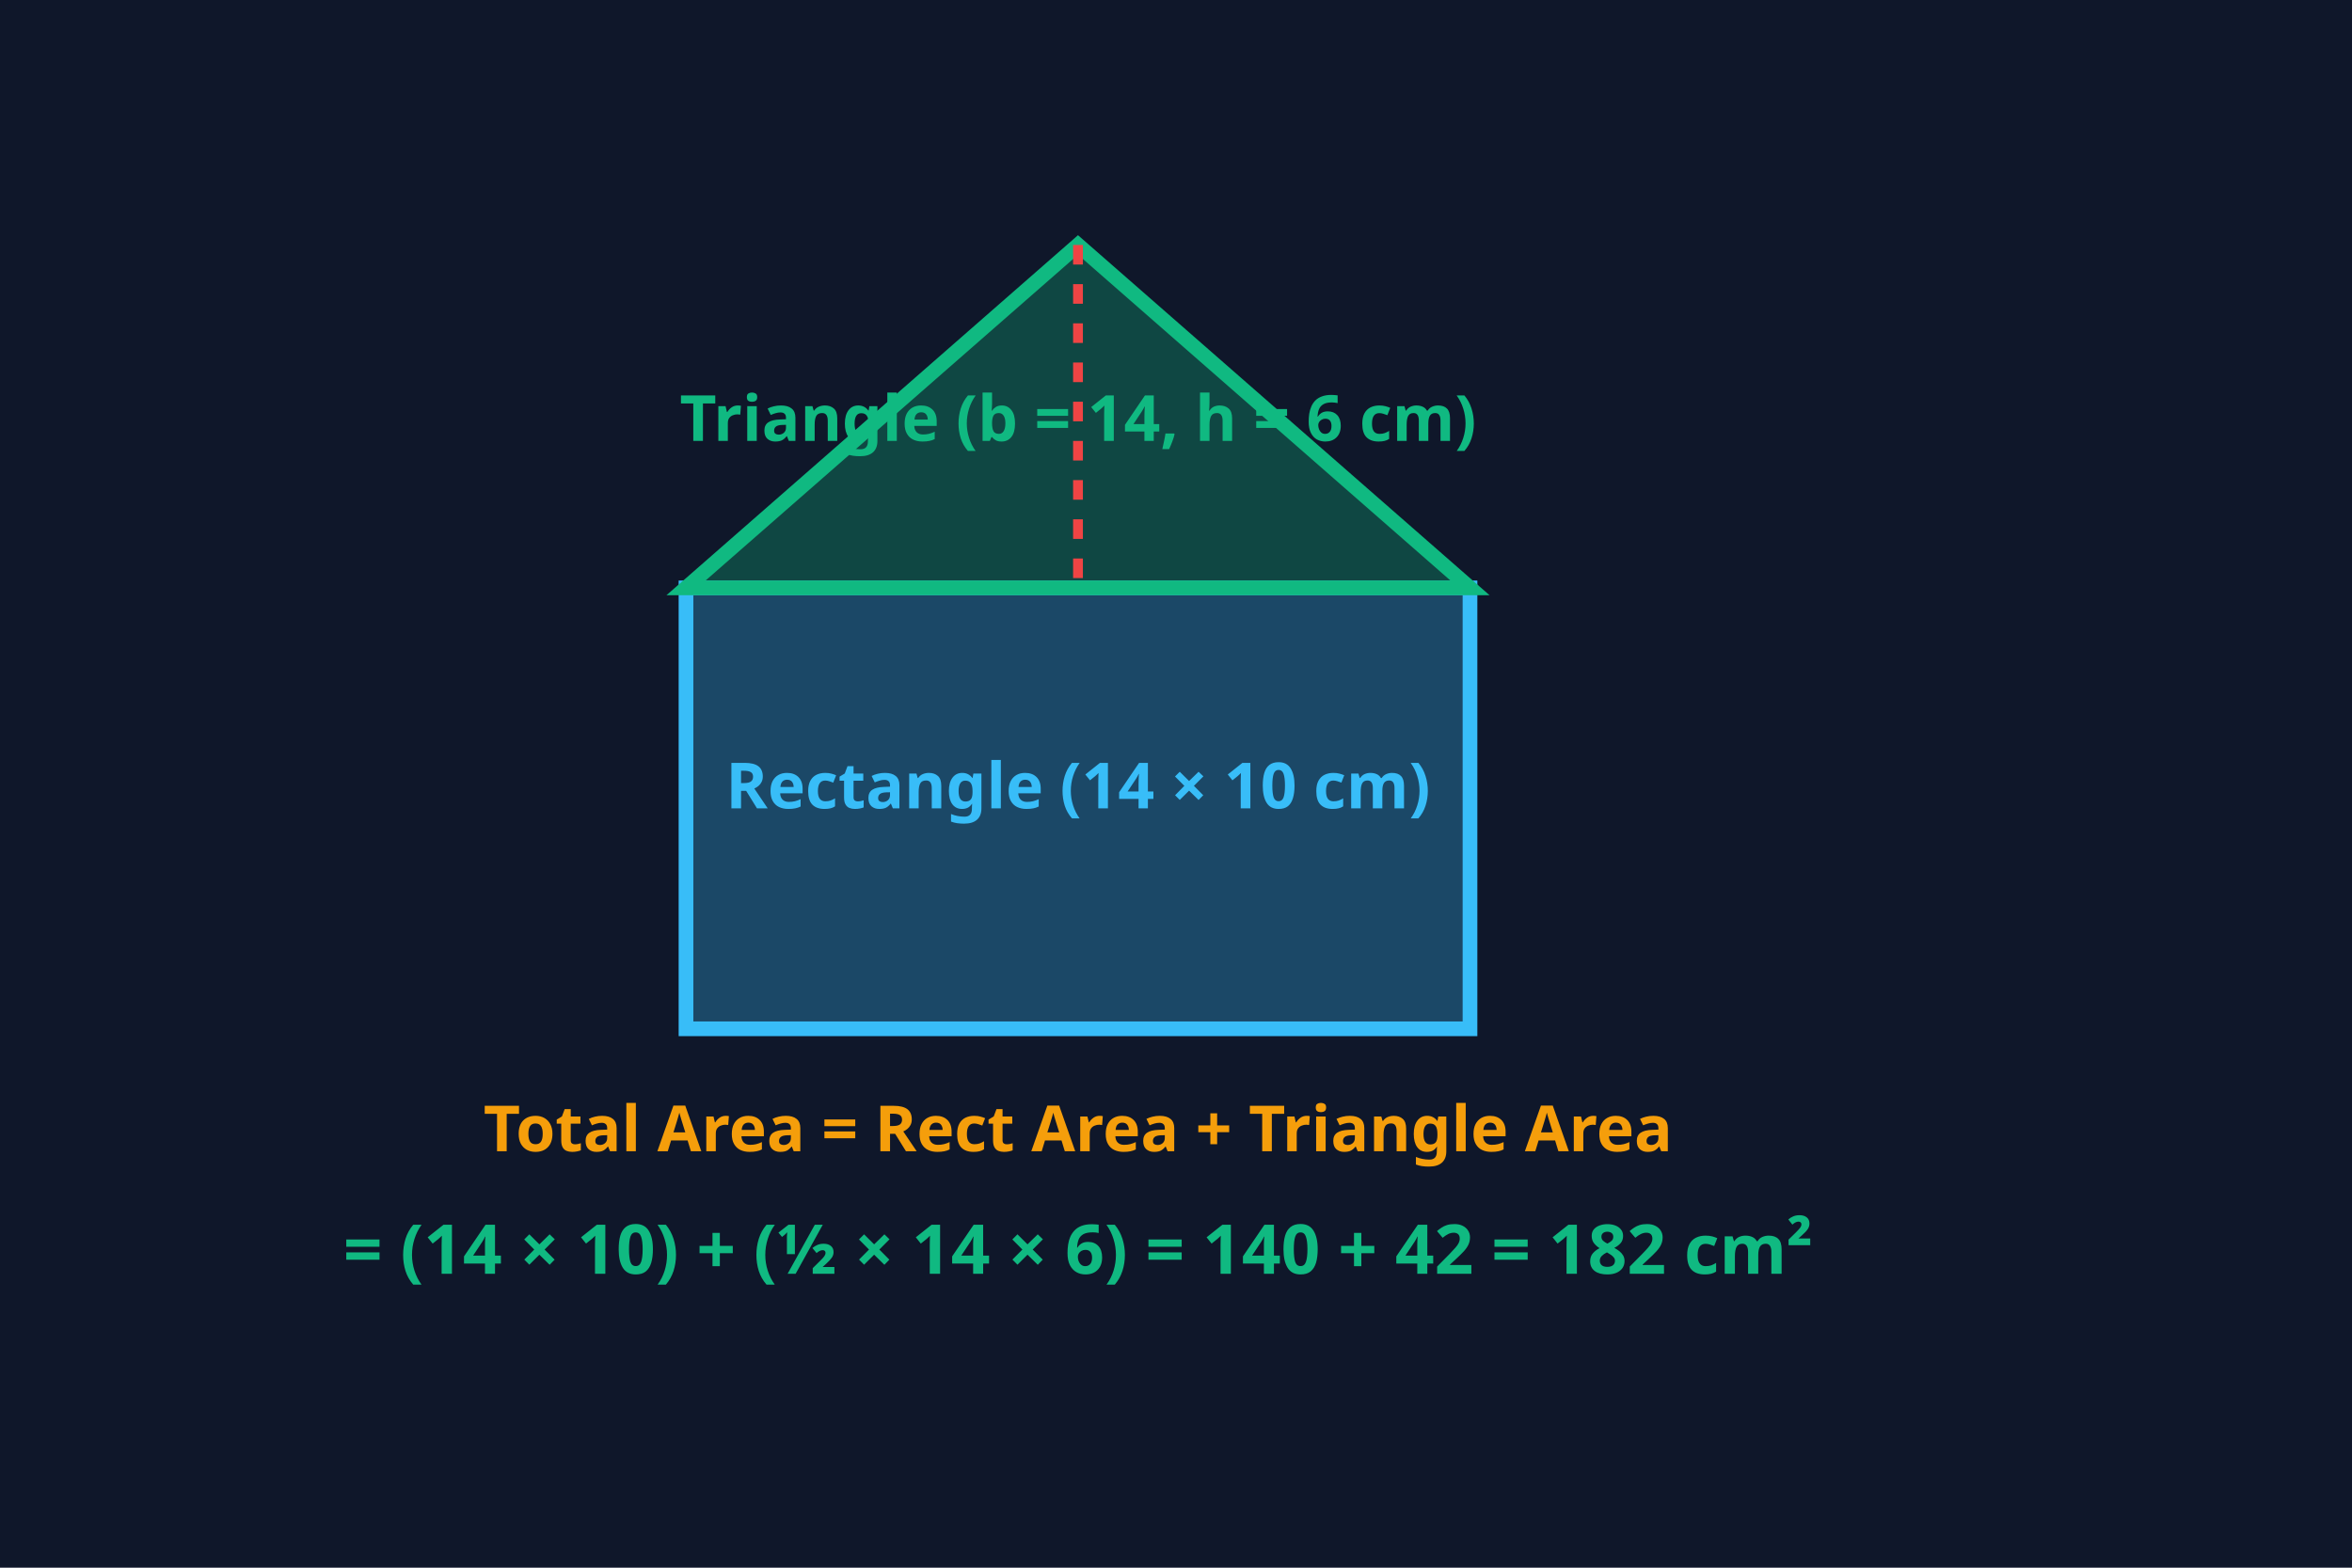
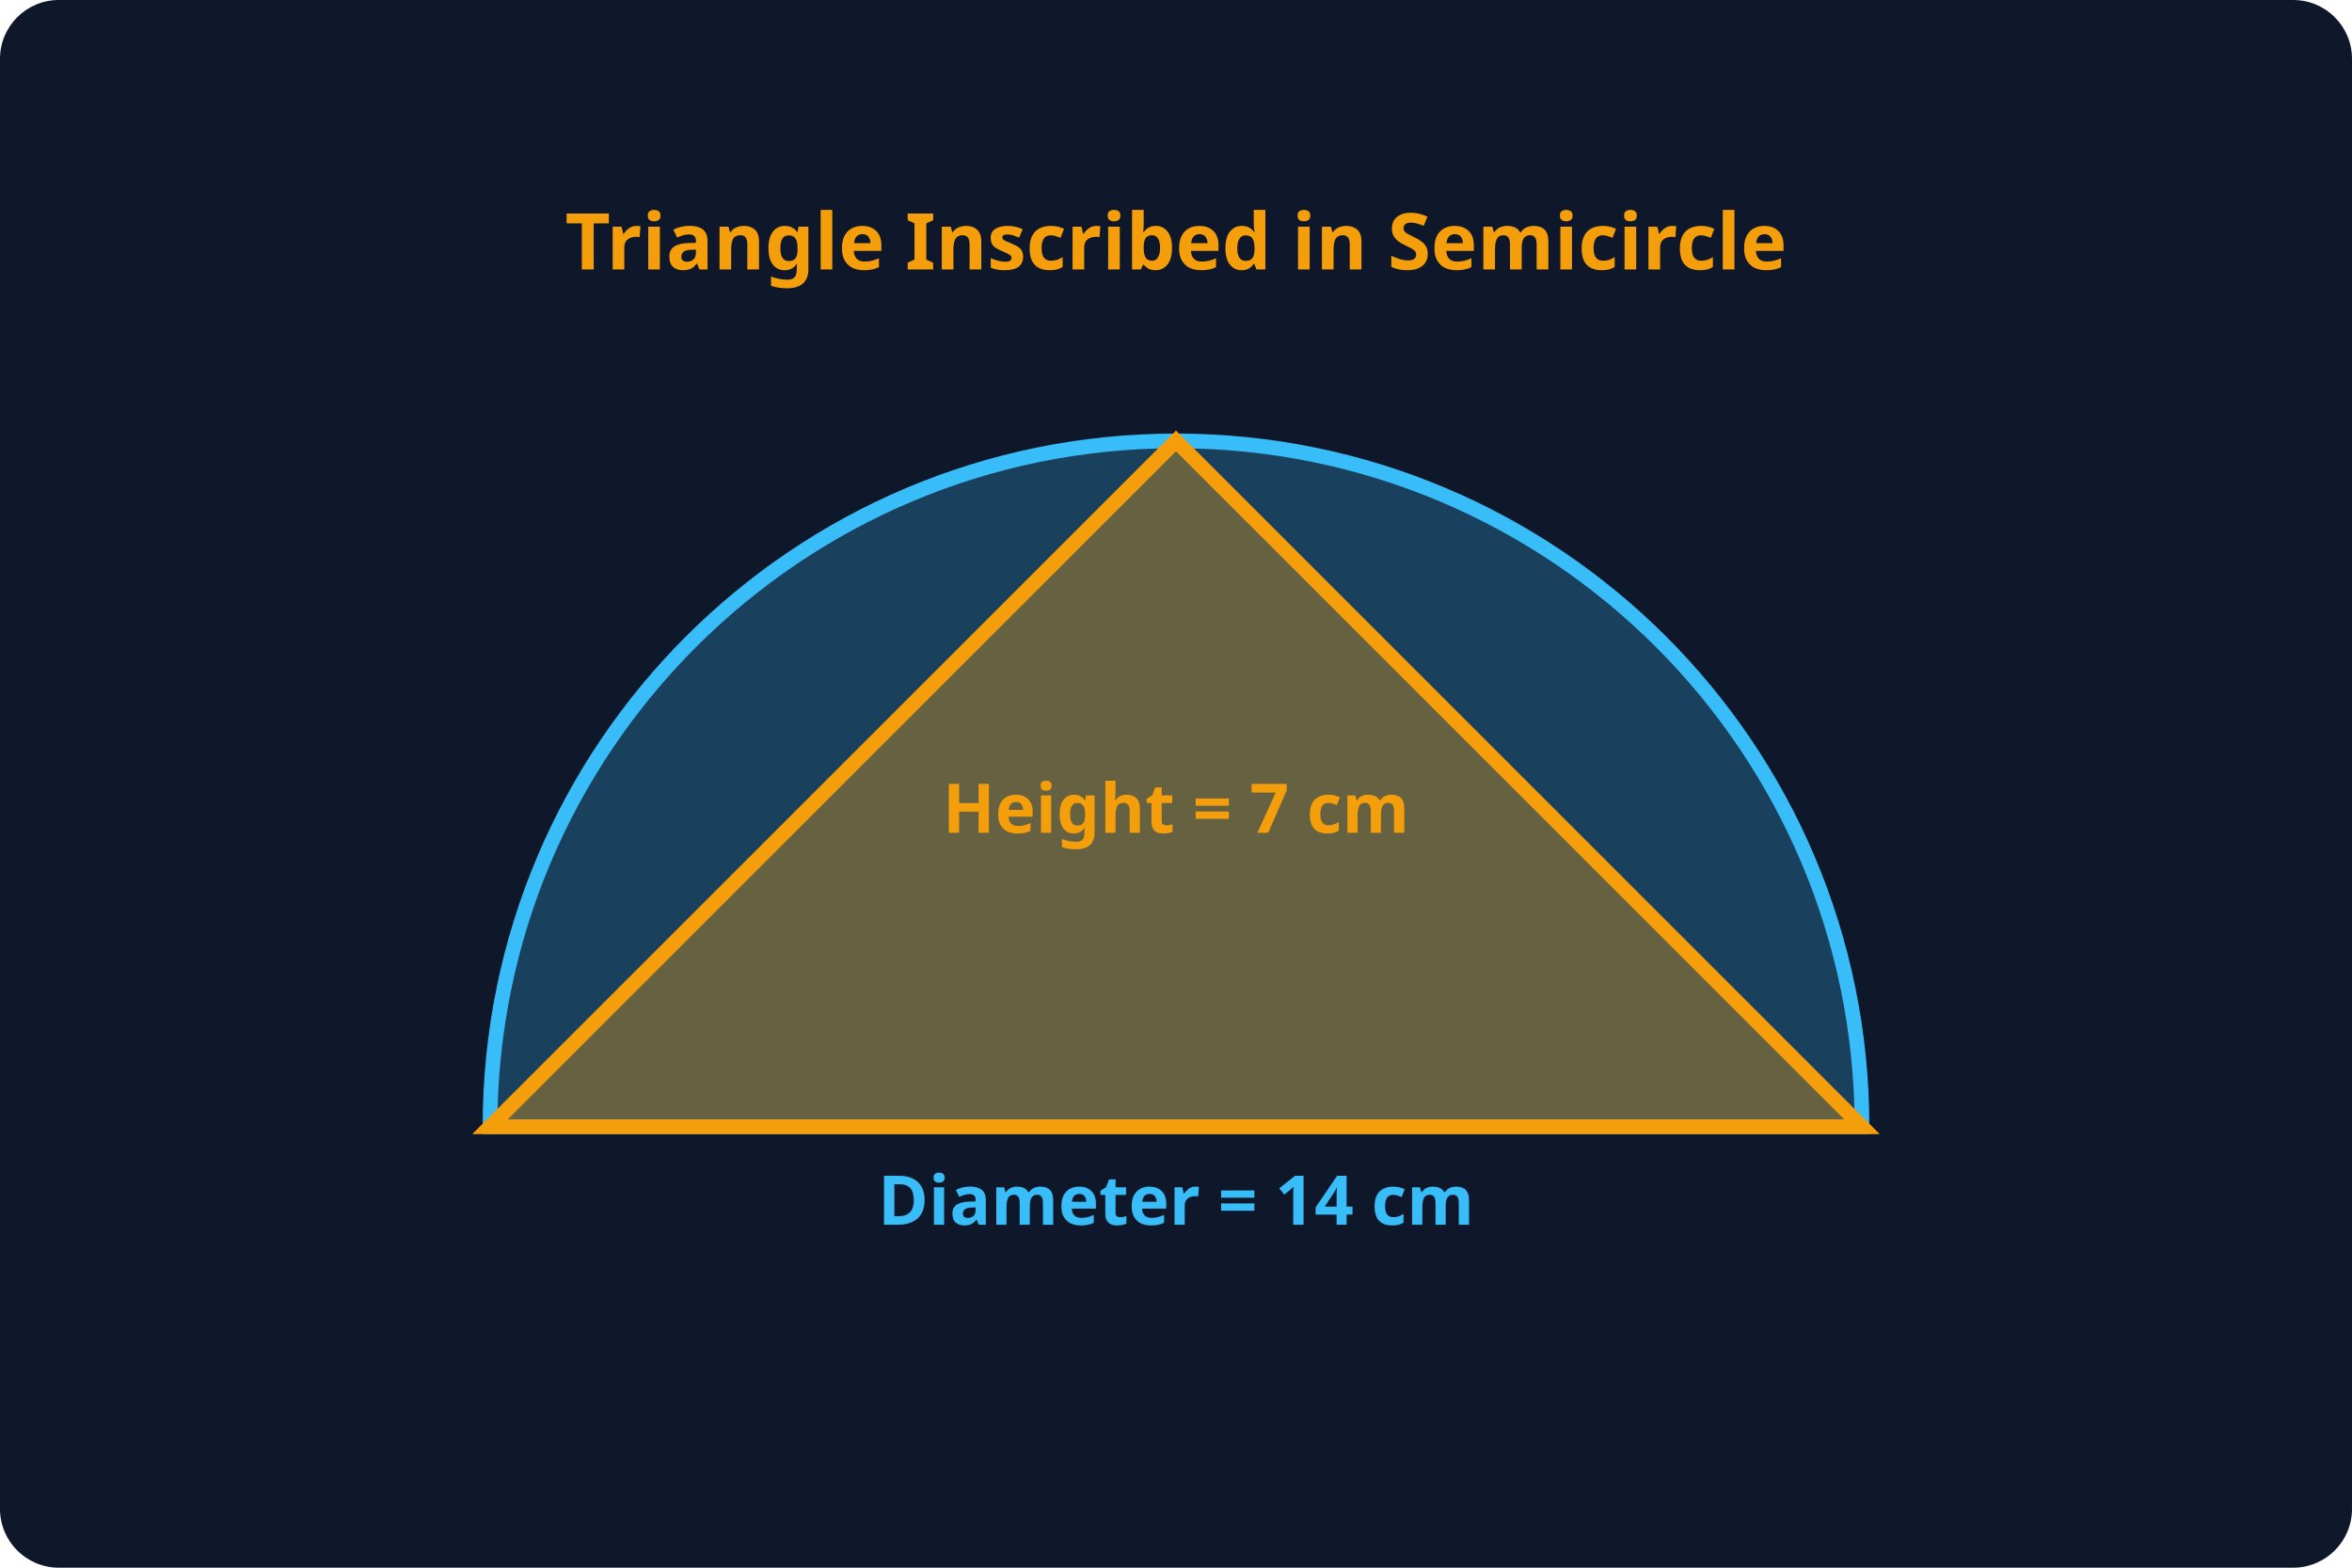
<svg xmlns="http://www.w3.org/2000/svg" width="480" height="320" viewBox="0 0 480 320">
  <defs>
    <marker id="arrow" viewBox="0 0 10 10" refX="5" refY="5" markerWidth="6" markerHeight="6" orient="auto-start-reverse">
      <path d="M 0 0 L 10 5 L 0 10 z" fill="#f59e0b" />
    </marker>
  </defs>
-   <rect width="100%" height="100%" fill="#0f172a" />
-   <g transform="translate(90, 20)">
-     <rect x="50" y="100" width="160" height="90" fill="rgba(56, 189, 248, 0.3)" stroke="#38bdf8" stroke-width="3" />
-     <polygon points="50,100 210,100 130,30" fill="rgba(16, 185, 129, 0.3)" stroke="#10b981" stroke-width="3" />
-     <line x1="130" y1="30" x2="130" y2="100" stroke="#ef4444" stroke-width="2" stroke-dasharray="4,4" />
-     <text x="130" y="145" text-anchor="middle" font-family="sans-serif" font-size="13" fill="#38bdf8" font-weight="bold">Rectangle (14 × 10 cm)</text>
-     <text x="130" y="70" text-anchor="middle" font-family="sans-serif" font-size="13" fill="#10b981" font-weight="bold">Triangle (b = 14, h = 6 cm)</text>
-     <text x="130" y="215" text-anchor="middle" font-family="sans-serif" font-size="13" fill="#f59e0b" font-weight="bold">Total Area = Rect Area + Triangle Area</text>
-     <text x="130" y="240" text-anchor="middle" font-family="sans-serif" font-size="14" fill="#10b981" font-weight="bold">= (14 × 10) + (½ × 14 × 6) = 140 + 42 = 182 cm²</text>
+   <rect width="100%" height="100%" fill="#0f172a" rx="12" />
+   <g transform="translate(80, 30)">
+     <text x="160" y="25" text-anchor="middle" font-family="sans-serif" font-size="16" fill="#f59e0b" font-weight="bold">Triangle Inscribed in Semicircle</text>
+     <path d="M 20,200 A 140,140 0 0,1 300,200 Z" fill="rgba(56, 189, 248, 0.25)" stroke="#38bdf8" stroke-width="3" />
+     <polygon points="20,200 300,200 160,60" fill="rgba(245, 158, 11, 0.35)" stroke="#f59e0b" stroke-width="3" />
+     <text x="160" y="220" text-anchor="middle" font-family="sans-serif" font-size="14" fill="#38bdf8" font-weight="bold">Diameter = 14 cm</text>
+     <text x="160" y="140" text-anchor="middle" font-family="sans-serif" font-size="14" fill="#f59e0b" font-weight="bold">Height = 7 cm</text>
  </g>
</svg>
